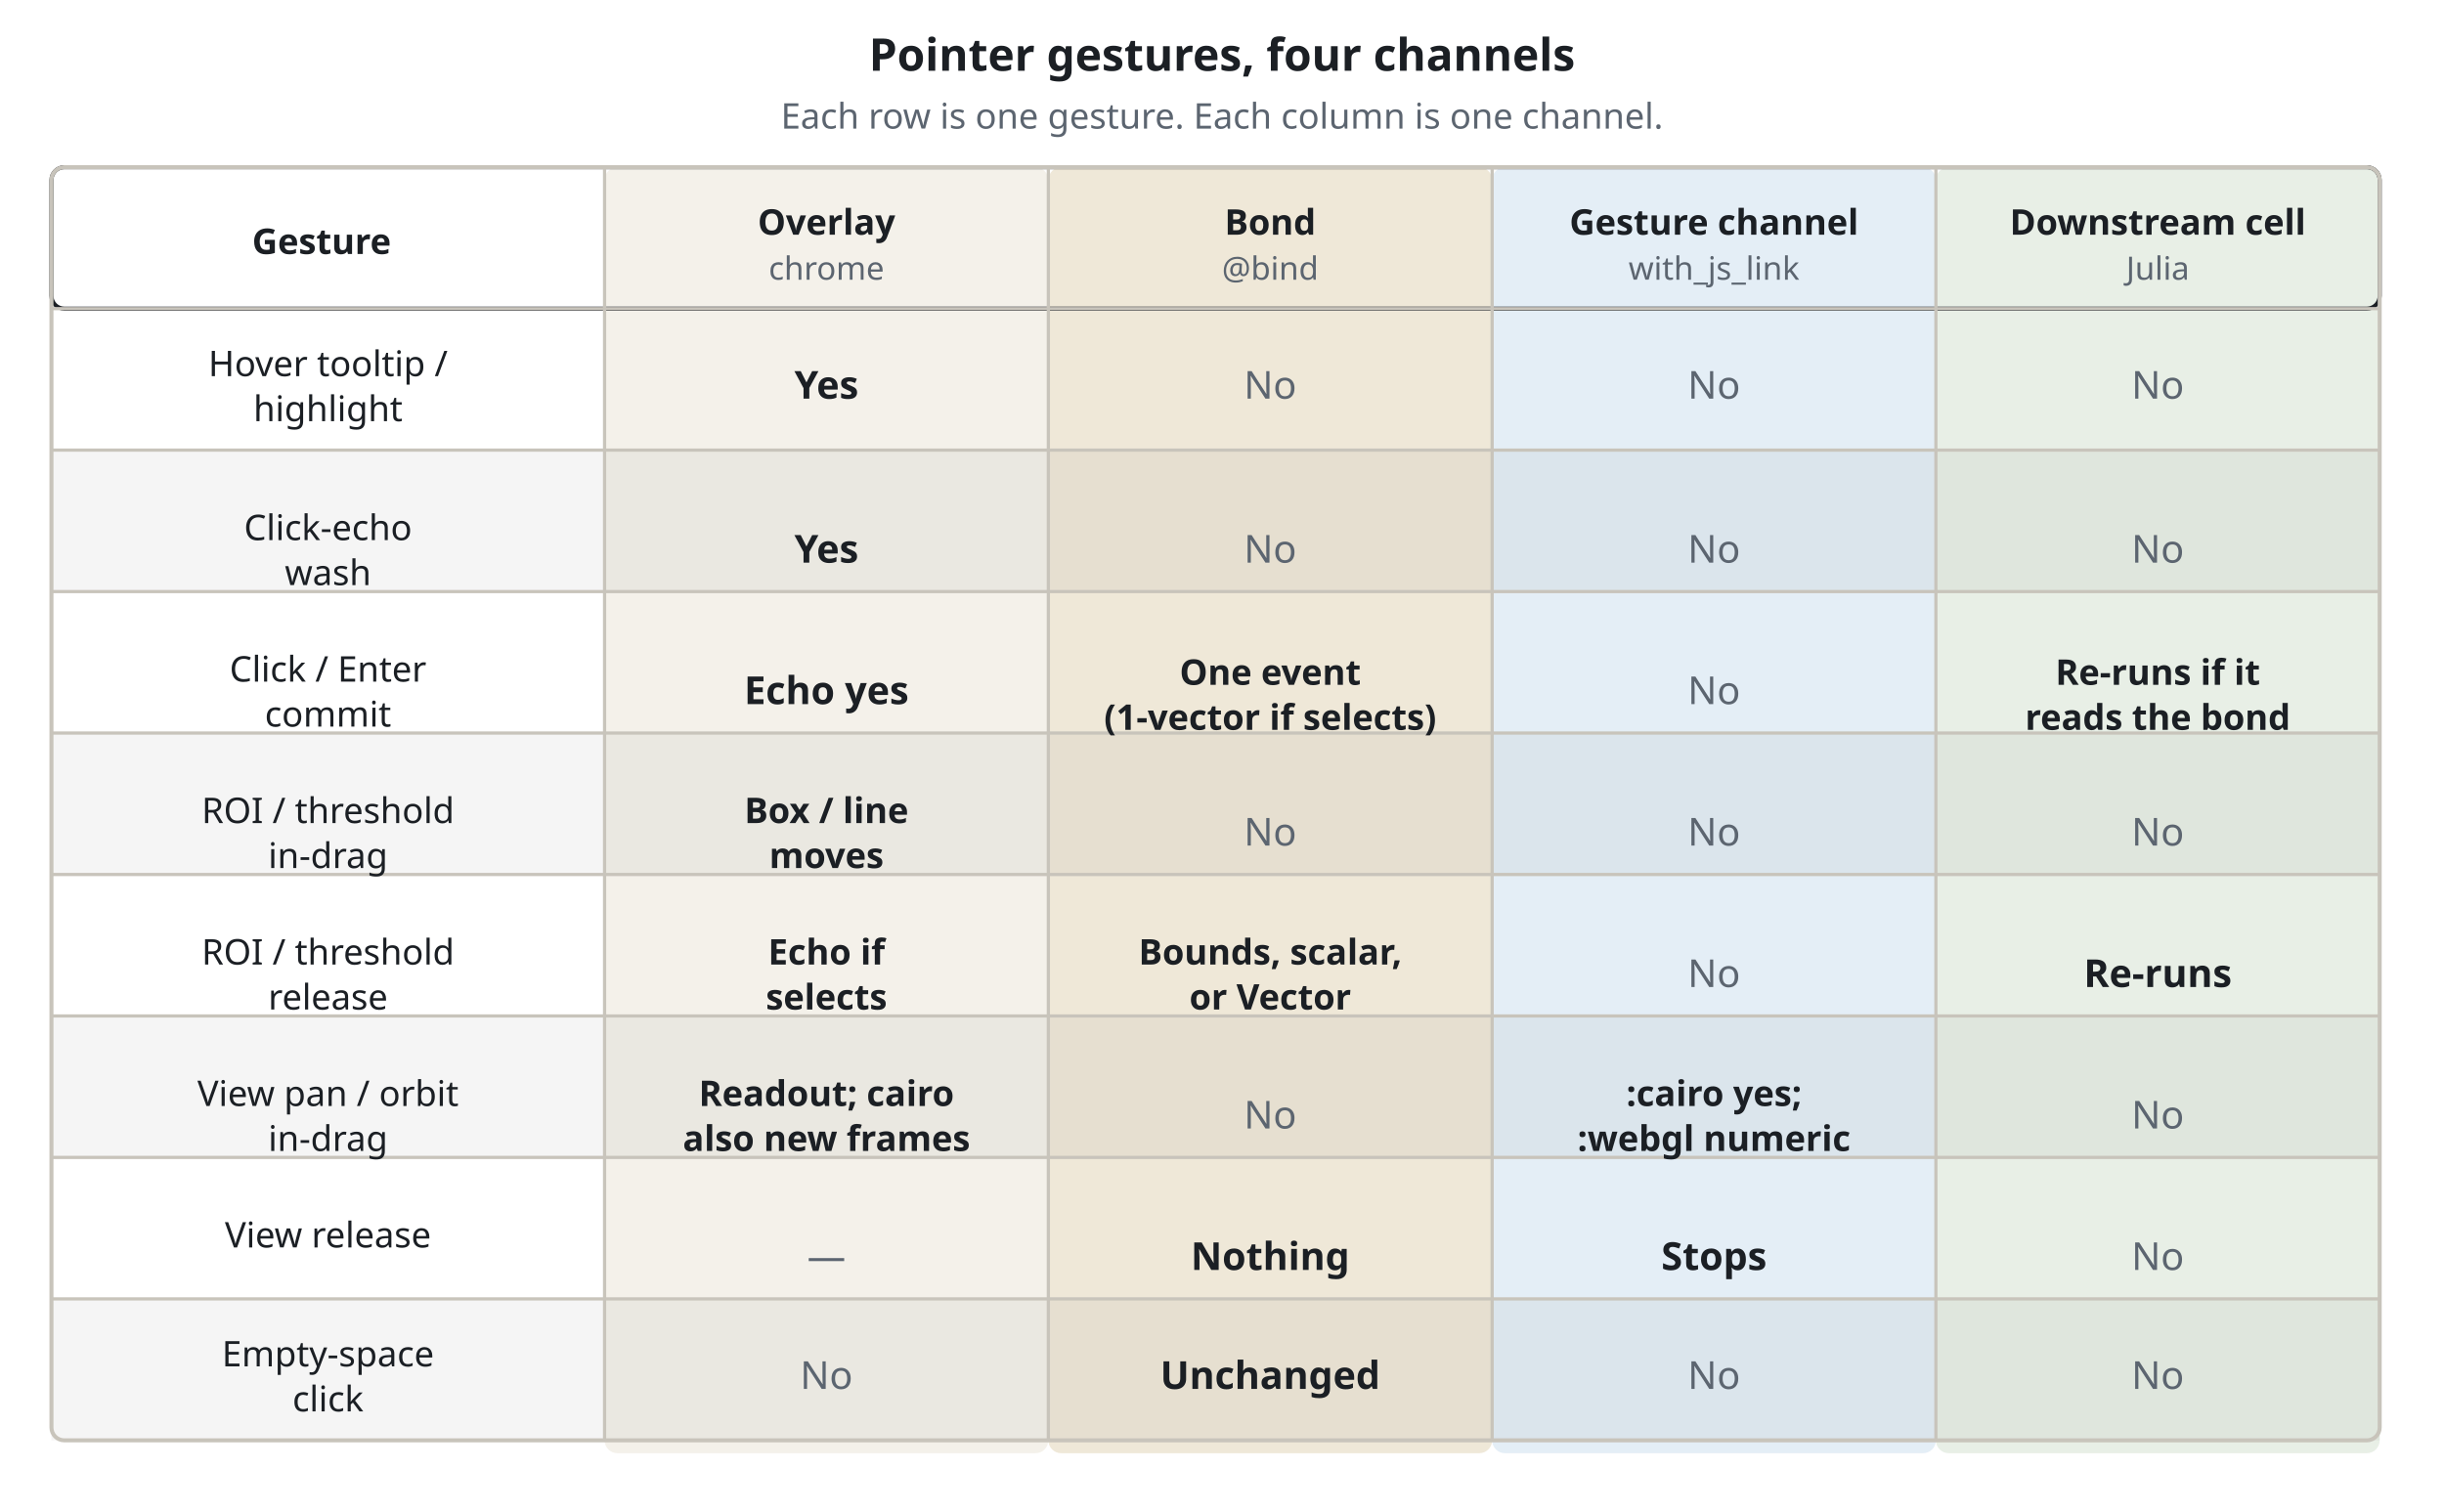
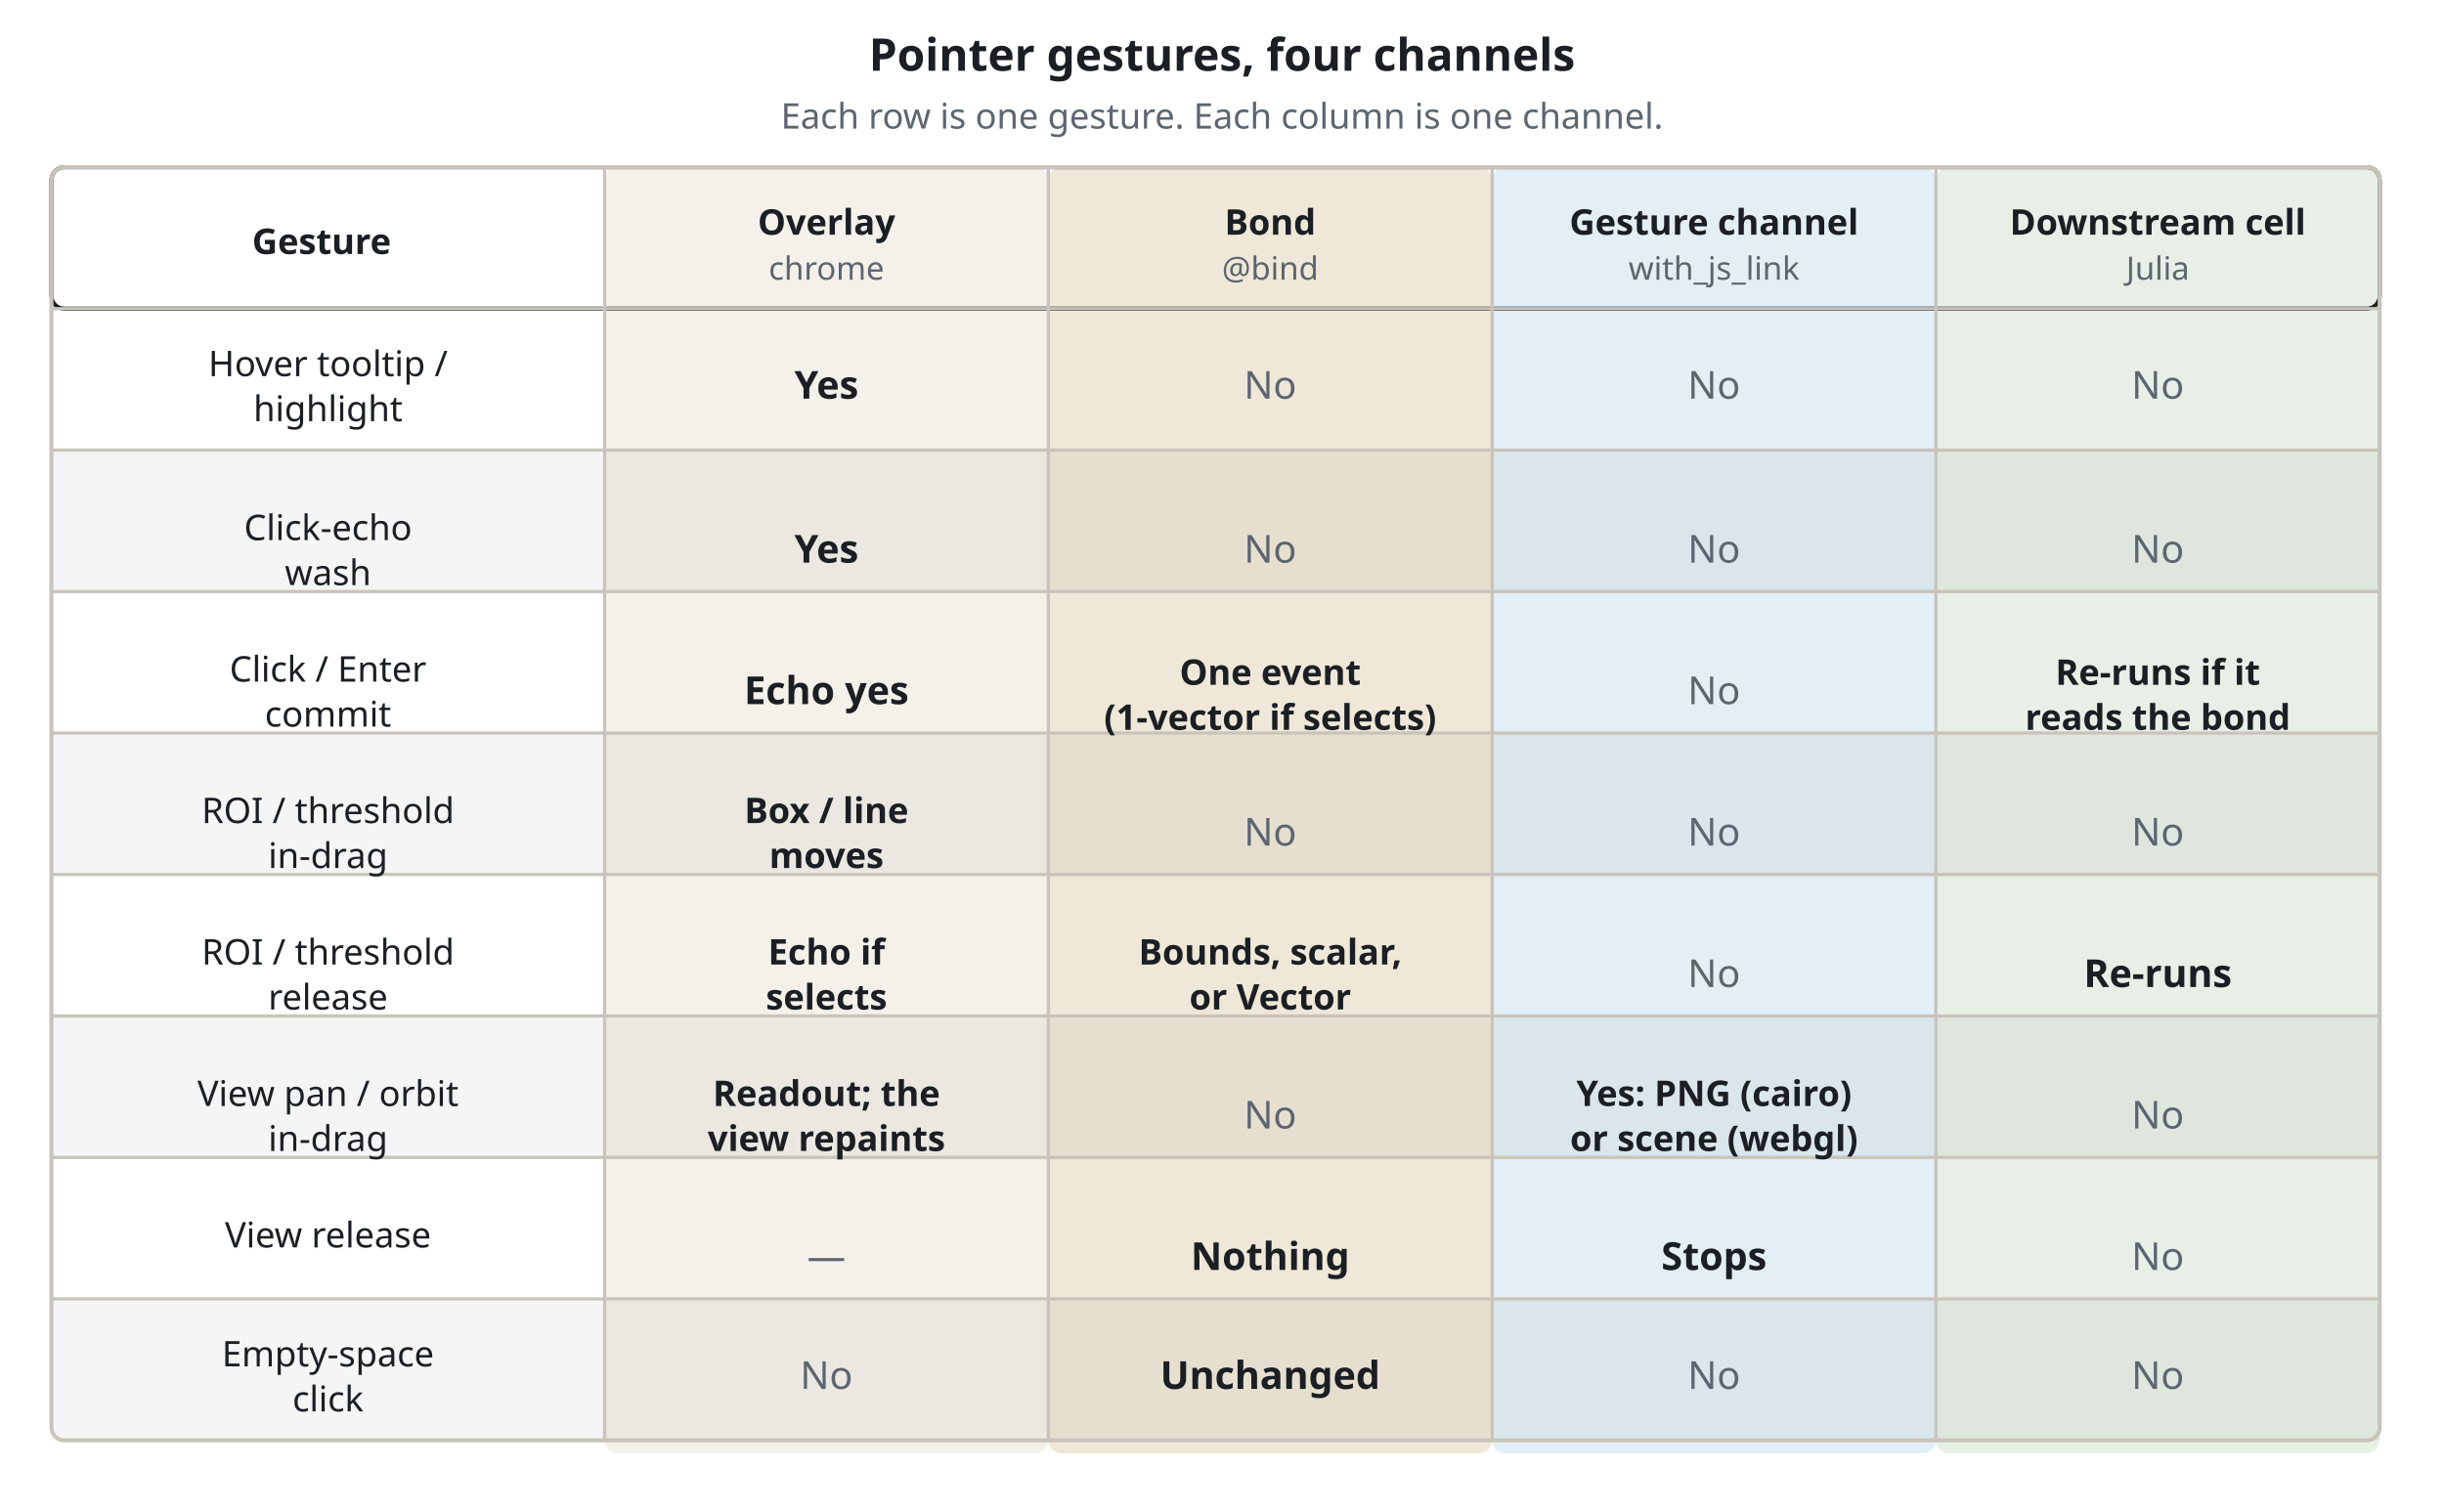
<svg xmlns="http://www.w3.org/2000/svg" viewBox="0 0 760 470" width="760" height="470" role="img">
  <style>
    .ink { fill: #1b1f24; }
    .muted { fill: #5c6570; }
    .grid { fill: none; stroke: #c8c4bb; }
    .lane0 { fill: #f4f1ea; }
    .lane1 { fill: #efe8d8; }
    .lane2 { fill: #e4eef6; }
    .lane3 { fill: #e8efe6; }
    .head { fill: #e7e2d6; stroke: #1b1f24; }
    .rowalt { fill: #000; opacity: 0.04; }
    .yes { fill: #1b1f24; font-weight: 600; }
  </style>
  <text class="ink" x="380" y="22" text-anchor="middle" font-size="14" font-family="ui-sans-serif, system-ui, sans-serif" font-weight="600">Pointer gestures, four channels</text>
  <text class="muted" x="380" y="40" text-anchor="middle" font-size="11" font-family="ui-sans-serif, system-ui, sans-serif">Each row is one gesture. Each column is one channel.</text>
  <rect class="lane0" x="188" y="52" width="138" height="400" rx="4" />
  <rect class="lane1" x="326" y="52" width="138" height="400" rx="4" />
  <rect class="lane2" x="464" y="52" width="138" height="400" rx="4" />
  <rect class="lane3" x="602" y="52" width="138" height="400" rx="4" />
  <rect class="head" x="16" y="52" width="724" height="44" rx="4" fill-opacity="0" stroke-width="1.25" />
  <text class="ink" x="100" y="79" text-anchor="middle" font-size="11" font-family="ui-sans-serif, system-ui, sans-serif" font-weight="600">Gesture</text>
  <text class="ink" x="257" y="73" text-anchor="middle" font-size="11" font-family="ui-sans-serif, system-ui, sans-serif" font-weight="600">Overlay</text>
  <text class="muted" x="257" y="87" text-anchor="middle" font-size="10" font-family="ui-sans-serif, system-ui, sans-serif">chrome</text>
  <text class="ink" x="395" y="73" text-anchor="middle" font-size="11" font-family="ui-sans-serif, system-ui, sans-serif" font-weight="600">Bond</text>
  <text class="muted" x="395" y="87" text-anchor="middle" font-size="10" font-family="ui-sans-serif, system-ui, sans-serif">@bind</text>
  <text class="ink" x="533" y="73" text-anchor="middle" font-size="11" font-family="ui-sans-serif, system-ui, sans-serif" font-weight="600">Gesture channel</text>
  <text class="muted" x="533" y="87" text-anchor="middle" font-size="10" font-family="ui-sans-serif, system-ui, sans-serif">with_js_link</text>
  <text class="ink" x="671" y="73" text-anchor="middle" font-size="11" font-family="ui-sans-serif, system-ui, sans-serif" font-weight="600">Downstream cell</text>
  <text class="muted" x="671" y="87" text-anchor="middle" font-size="10" font-family="ui-sans-serif, system-ui, sans-serif">Julia</text>
  <rect class="rowalt" x="16" y="140" width="724" height="44" />
  <rect class="rowalt" x="16" y="228" width="724" height="44" />
  <rect class="rowalt" x="16" y="316" width="724" height="44" />
  <rect class="rowalt" x="16" y="404" width="724" height="44" />
  <g class="grid" stroke-width="1">
    <line x1="16" y1="96" x2="740" y2="96" />
    <line x1="16" y1="140" x2="740" y2="140" />
    <line x1="16" y1="184" x2="740" y2="184" />
    <line x1="16" y1="228" x2="740" y2="228" />
    <line x1="16" y1="272" x2="740" y2="272" />
    <line x1="16" y1="316" x2="740" y2="316" />
    <line x1="16" y1="360" x2="740" y2="360" />
    <line x1="16" y1="404" x2="740" y2="404" />
    <line x1="188" y1="52" x2="188" y2="448" />
    <line x1="326" y1="52" x2="326" y2="448" />
    <line x1="464" y1="52" x2="464" y2="448" />
    <line x1="602" y1="52" x2="602" y2="448" />
  </g>
  <rect class="grid" x="16" y="52" width="724" height="396" rx="4" stroke-width="1.25" />
  <text class="ink" x="102" y="117" text-anchor="middle" font-size="11" font-family="ui-sans-serif, system-ui, sans-serif">Hover tooltip /</text>
  <text class="ink" x="102" y="131" text-anchor="middle" font-size="11" font-family="ui-sans-serif, system-ui, sans-serif">highlight</text>
  <text class="yes" x="257" y="124" text-anchor="middle" font-size="12" font-family="ui-sans-serif, system-ui, sans-serif">Yes</text>
  <text class="muted" x="395" y="124" text-anchor="middle" font-size="12" font-family="ui-sans-serif, system-ui, sans-serif">No</text>
  <text class="muted" x="533" y="124" text-anchor="middle" font-size="12" font-family="ui-sans-serif, system-ui, sans-serif">No</text>
  <text class="muted" x="671" y="124" text-anchor="middle" font-size="12" font-family="ui-sans-serif, system-ui, sans-serif">No</text>
  <text class="ink" x="102" y="168" text-anchor="middle" font-size="11" font-family="ui-sans-serif, system-ui, sans-serif">Click-echo</text>
  <text class="ink" x="102" y="182" text-anchor="middle" font-size="11" font-family="ui-sans-serif, system-ui, sans-serif">wash</text>
  <text class="yes" x="257" y="175" text-anchor="middle" font-size="12" font-family="ui-sans-serif, system-ui, sans-serif">Yes</text>
  <text class="muted" x="395" y="175" text-anchor="middle" font-size="12" font-family="ui-sans-serif, system-ui, sans-serif">No</text>
  <text class="muted" x="533" y="175" text-anchor="middle" font-size="12" font-family="ui-sans-serif, system-ui, sans-serif">No</text>
  <text class="muted" x="671" y="175" text-anchor="middle" font-size="12" font-family="ui-sans-serif, system-ui, sans-serif">No</text>
  <text class="ink" x="102" y="212" text-anchor="middle" font-size="11" font-family="ui-sans-serif, system-ui, sans-serif">Click / Enter</text>
  <text class="ink" x="102" y="226" text-anchor="middle" font-size="11" font-family="ui-sans-serif, system-ui, sans-serif">commit</text>
  <text class="yes" x="257" y="219" text-anchor="middle" font-size="12" font-family="ui-sans-serif, system-ui, sans-serif">Echo yes</text>
  <text class="yes" x="395" y="213" text-anchor="middle" font-size="11" font-family="ui-sans-serif, system-ui, sans-serif">One event</text>
  <text class="yes" x="395" y="227" text-anchor="middle" font-size="11" font-family="ui-sans-serif, system-ui, sans-serif">(1-vector if selects)</text>
  <text class="muted" x="533" y="219" text-anchor="middle" font-size="12" font-family="ui-sans-serif, system-ui, sans-serif">No</text>
  <text class="yes" x="671" y="213" text-anchor="middle" font-size="11" font-family="ui-sans-serif, system-ui, sans-serif">Re-runs if it</text>
  <text class="yes" x="671" y="227" text-anchor="middle" font-size="11" font-family="ui-sans-serif, system-ui, sans-serif">reads the bond</text>
  <text class="ink" x="102" y="256" text-anchor="middle" font-size="11" font-family="ui-sans-serif, system-ui, sans-serif">ROI / threshold</text>
  <text class="ink" x="102" y="270" text-anchor="middle" font-size="11" font-family="ui-sans-serif, system-ui, sans-serif">in-drag</text>
  <text class="yes" x="257" y="256" text-anchor="middle" font-size="11" font-family="ui-sans-serif, system-ui, sans-serif">Box / line</text>
  <text class="yes" x="257" y="270" text-anchor="middle" font-size="11" font-family="ui-sans-serif, system-ui, sans-serif">moves</text>
  <text class="muted" x="395" y="263" text-anchor="middle" font-size="12" font-family="ui-sans-serif, system-ui, sans-serif">No</text>
  <text class="muted" x="533" y="263" text-anchor="middle" font-size="12" font-family="ui-sans-serif, system-ui, sans-serif">No</text>
  <text class="muted" x="671" y="263" text-anchor="middle" font-size="12" font-family="ui-sans-serif, system-ui, sans-serif">No</text>
  <text class="ink" x="102" y="300" text-anchor="middle" font-size="11" font-family="ui-sans-serif, system-ui, sans-serif">ROI / threshold</text>
  <text class="ink" x="102" y="314" text-anchor="middle" font-size="11" font-family="ui-sans-serif, system-ui, sans-serif">release</text>
  <text class="yes" x="257" y="300" text-anchor="middle" font-size="11" font-family="ui-sans-serif, system-ui, sans-serif">Echo if</text>
  <text class="yes" x="257" y="314" text-anchor="middle" font-size="11" font-family="ui-sans-serif, system-ui, sans-serif">selects</text>
  <text class="yes" x="395" y="300" text-anchor="middle" font-size="11" font-family="ui-sans-serif, system-ui, sans-serif">Bounds, scalar,</text>
  <text class="yes" x="395" y="314" text-anchor="middle" font-size="11" font-family="ui-sans-serif, system-ui, sans-serif">or Vector</text>
  <text class="muted" x="533" y="307" text-anchor="middle" font-size="12" font-family="ui-sans-serif, system-ui, sans-serif">No</text>
  <text class="yes" x="671" y="307" text-anchor="middle" font-size="12" font-family="ui-sans-serif, system-ui, sans-serif">Re-runs</text>
  <text class="ink" x="102" y="344" text-anchor="middle" font-size="11" font-family="ui-sans-serif, system-ui, sans-serif">View pan / orbit</text>
  <text class="ink" x="102" y="358" text-anchor="middle" font-size="11" font-family="ui-sans-serif, system-ui, sans-serif">in-drag</text>
-   <text class="yes" x="257" y="344" text-anchor="middle" font-size="11" font-family="ui-sans-serif, system-ui, sans-serif">Readout; cairo</text>
-   <text class="yes" x="257" y="358" text-anchor="middle" font-size="11" font-family="ui-sans-serif, system-ui, sans-serif">also new frames</text>
+   <text class="yes" x="257" y="344" text-anchor="middle" font-size="11" font-family="ui-sans-serif, system-ui, sans-serif">Readout; the</text>
+   <text class="yes" x="257" y="358" text-anchor="middle" font-size="11" font-family="ui-sans-serif, system-ui, sans-serif">view repaints</text>
  <text class="muted" x="395" y="351" text-anchor="middle" font-size="12" font-family="ui-sans-serif, system-ui, sans-serif">No</text>
-   <text class="yes" x="533" y="344" text-anchor="middle" font-size="11" font-family="ui-sans-serif, system-ui, sans-serif">:cairo yes;</text>
-   <text class="yes" x="533" y="358" text-anchor="middle" font-size="11" font-family="ui-sans-serif, system-ui, sans-serif">:webgl numeric</text>
+   <text class="yes" x="533" y="344" text-anchor="middle" font-size="11" font-family="ui-sans-serif, system-ui, sans-serif">Yes: PNG (cairo)</text>
+   <text class="yes" x="533" y="358" text-anchor="middle" font-size="11" font-family="ui-sans-serif, system-ui, sans-serif">or scene (webgl)</text>
  <text class="muted" x="671" y="351" text-anchor="middle" font-size="12" font-family="ui-sans-serif, system-ui, sans-serif">No</text>
  <text class="ink" x="102" y="388" text-anchor="middle" font-size="11" font-family="ui-sans-serif, system-ui, sans-serif">View release</text>
  <text class="muted" x="257" y="395" text-anchor="middle" font-size="12" font-family="ui-sans-serif, system-ui, sans-serif">—</text>
  <text class="yes" x="395" y="395" text-anchor="middle" font-size="12" font-family="ui-sans-serif, system-ui, sans-serif">Nothing</text>
  <text class="yes" x="533" y="395" text-anchor="middle" font-size="12" font-family="ui-sans-serif, system-ui, sans-serif">Stops</text>
  <text class="muted" x="671" y="395" text-anchor="middle" font-size="12" font-family="ui-sans-serif, system-ui, sans-serif">No</text>
  <text class="ink" x="102" y="425" text-anchor="middle" font-size="11" font-family="ui-sans-serif, system-ui, sans-serif">Empty-space</text>
  <text class="ink" x="102" y="439" text-anchor="middle" font-size="11" font-family="ui-sans-serif, system-ui, sans-serif">click</text>
  <text class="muted" x="257" y="432" text-anchor="middle" font-size="12" font-family="ui-sans-serif, system-ui, sans-serif">No</text>
  <text class="yes" x="395" y="432" text-anchor="middle" font-size="12" font-family="ui-sans-serif, system-ui, sans-serif">Unchanged</text>
  <text class="muted" x="533" y="432" text-anchor="middle" font-size="12" font-family="ui-sans-serif, system-ui, sans-serif">No</text>
  <text class="muted" x="671" y="432" text-anchor="middle" font-size="12" font-family="ui-sans-serif, system-ui, sans-serif">No</text>
</svg>
